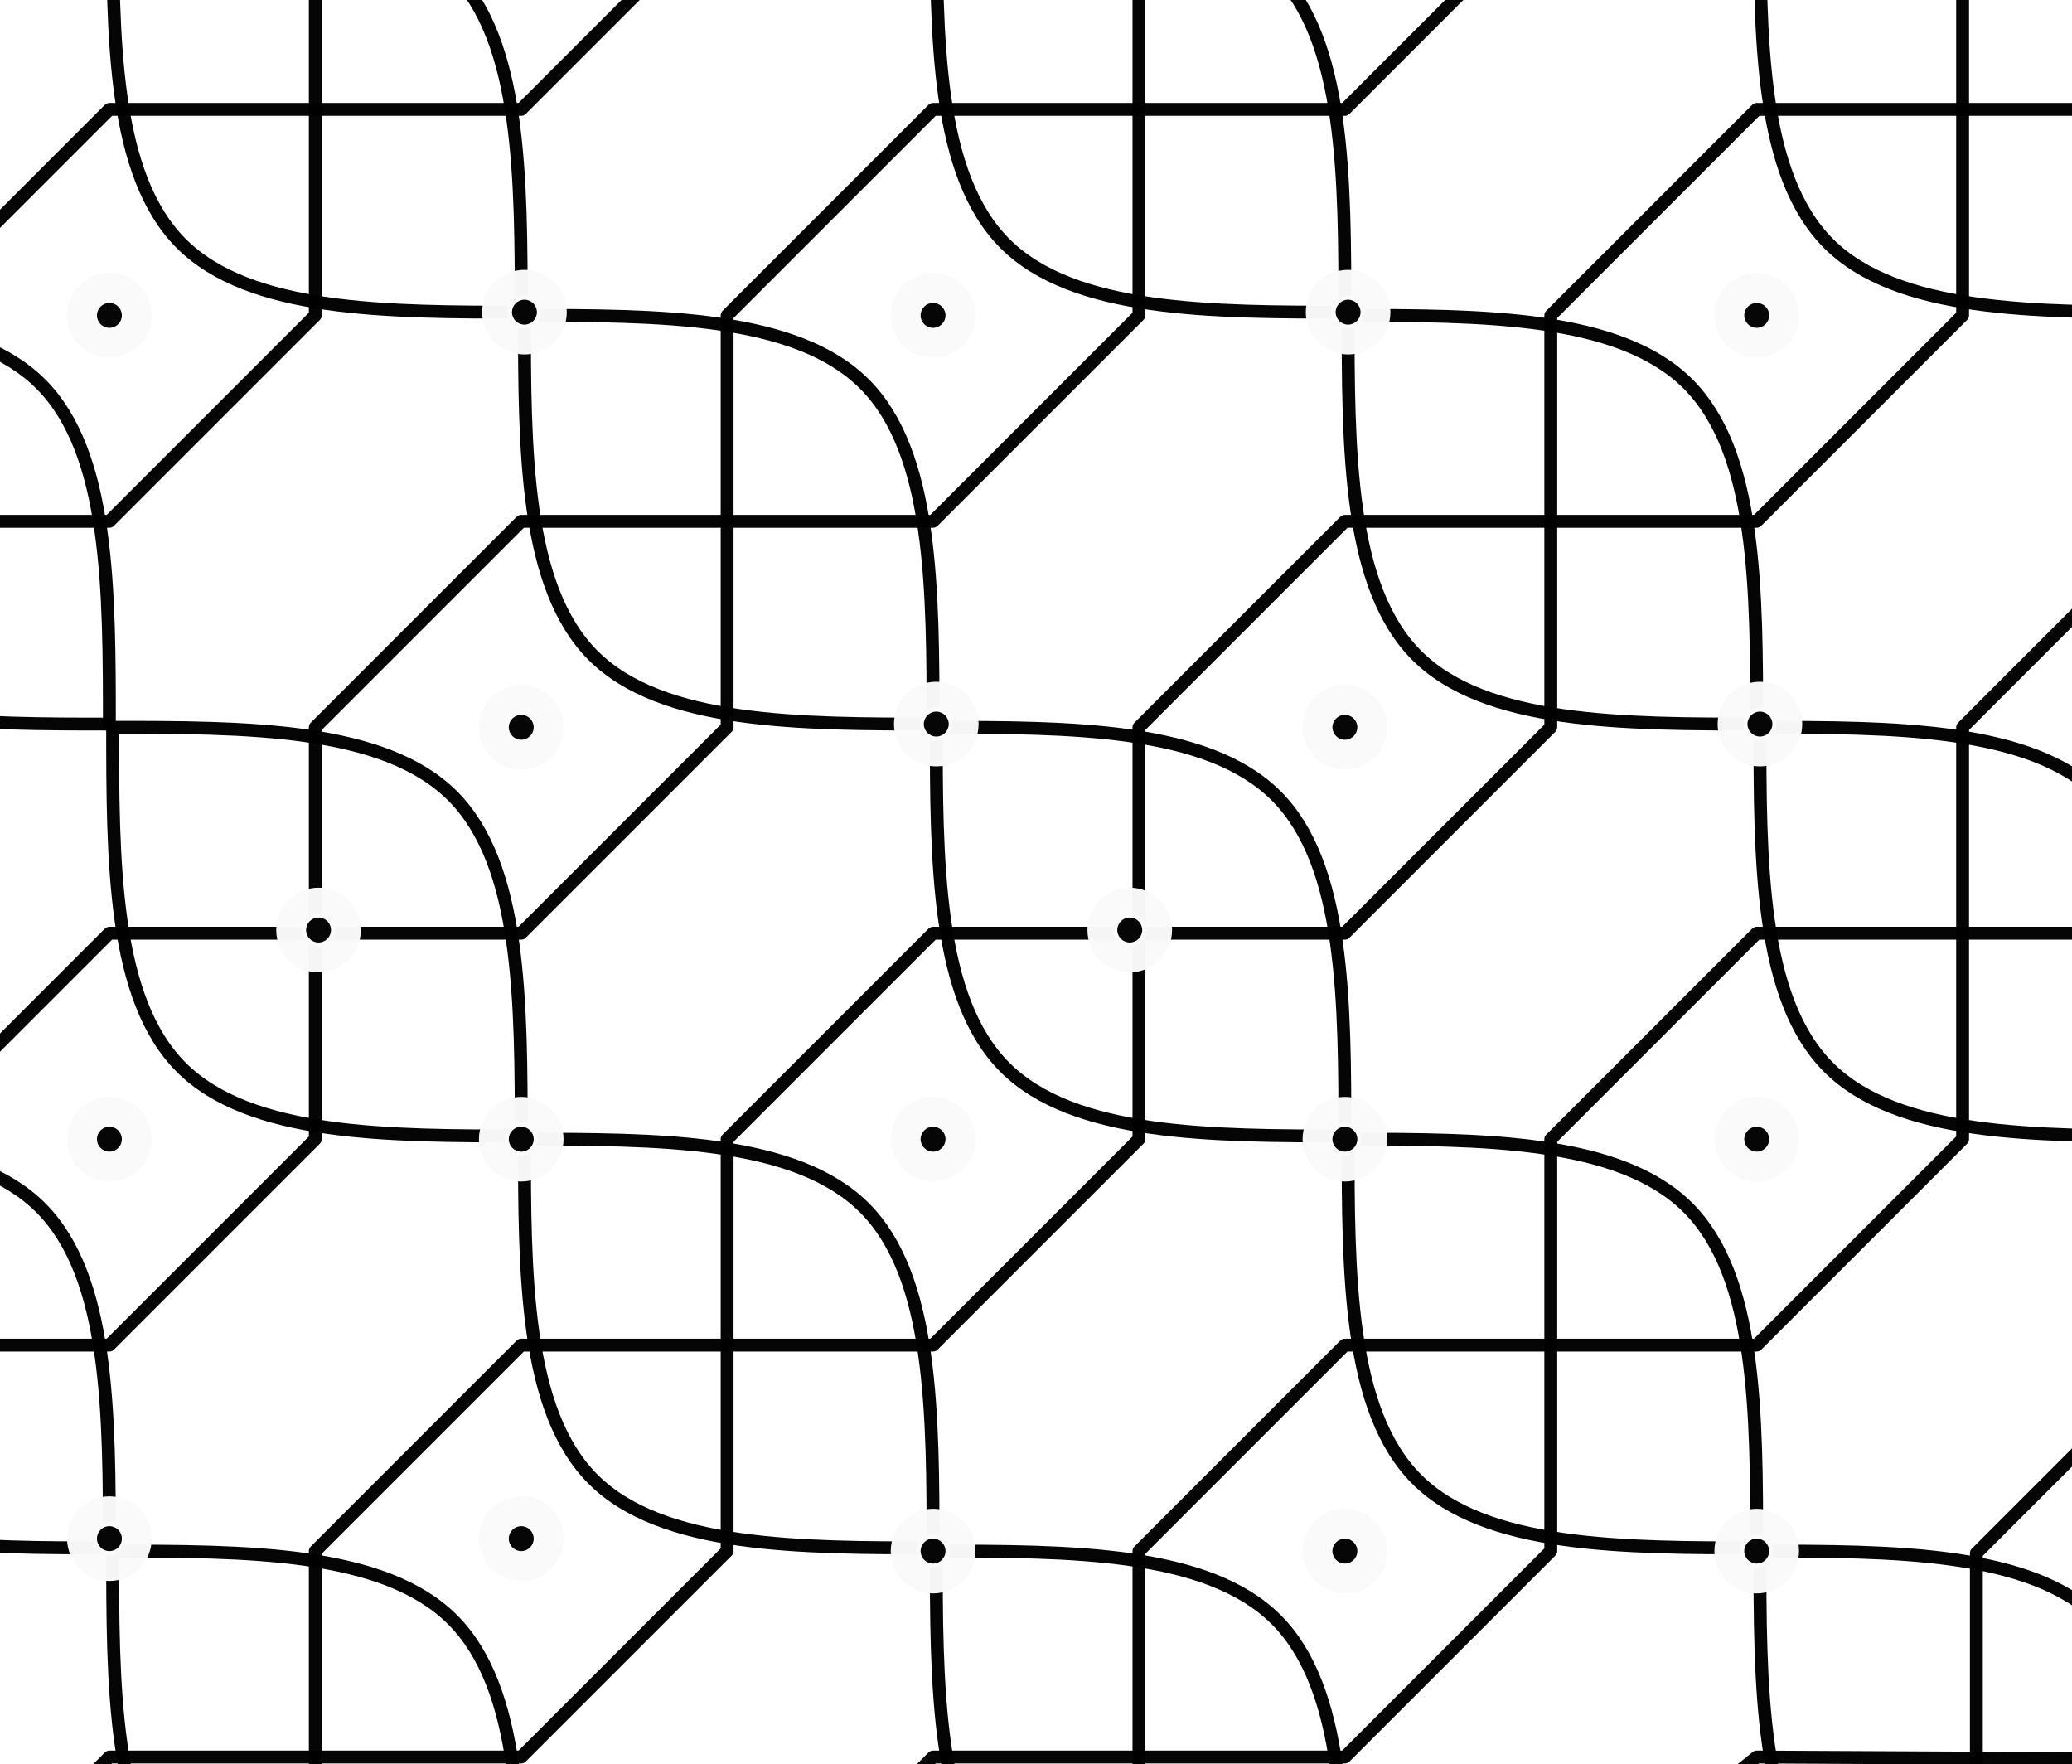
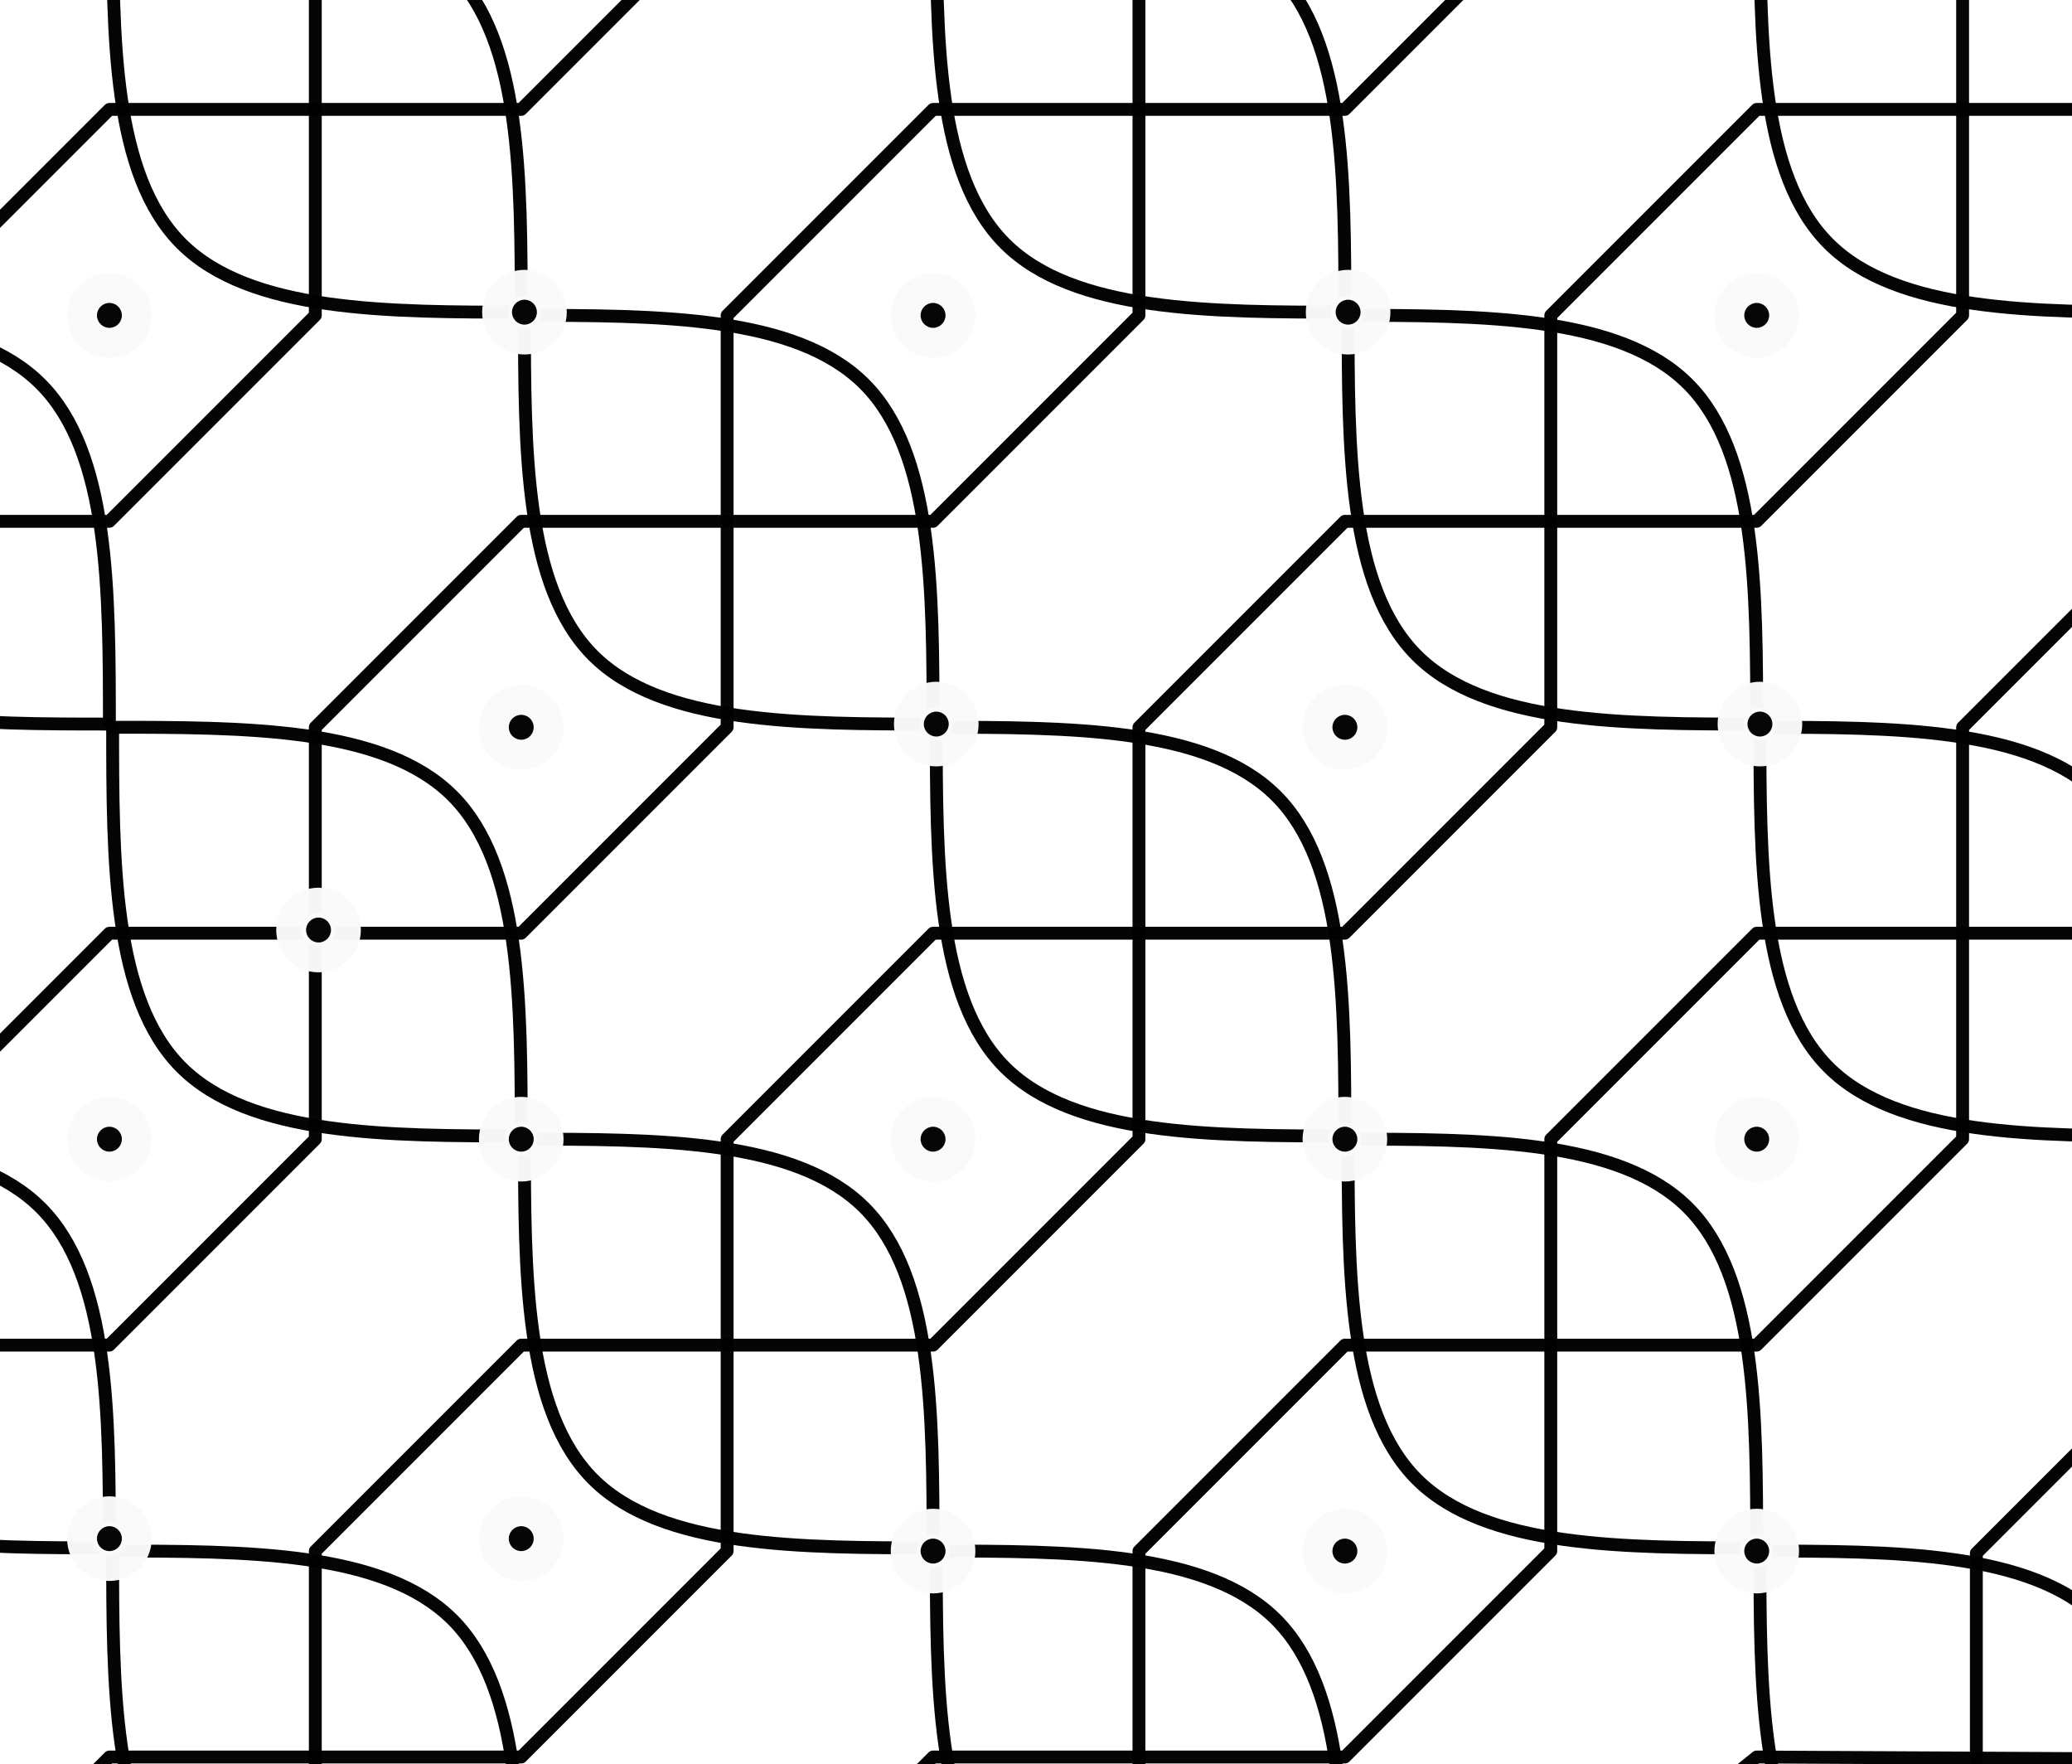
<svg xmlns="http://www.w3.org/2000/svg" width="40.25mm" height="34.25mm" viewBox="0 0 40.25 34.25" version="1.1" id="svg8">
  <defs id="defs2">
    </defs>
  <g id="layer2">
    <path style="fill:none;stroke:#000000;stroke-width:0.25;stroke-linejoin:round;stroke-opacity:0.98" d="m 46.125,-1.875 -4,4 h -8 l -4,4 v 8 l -4,4 h -8 l -4,4 v 8 l -4,4 H 2.125 l -3,3" id="path1053" />
    <path style="fill:none;stroke:#000000;stroke-width:0.25;stroke-linejoin:round;stroke-opacity:0.98" d="m 42.125,-5.875 -4,4 v 8 l -4,4 h -8 l -4,4 v 8 l -4,4 h -8 l -4,4 v 8" id="path1055" />
    <path style="fill:none;stroke:#000000;stroke-width:0.25;stroke-linejoin:round;stroke-opacity:0.98" d="m 44,148 c 0,-2.666 0,-5.333 1.333,-6.667 1.333,-1.333 4,-1.333 6.667,-1.333" id="path1388" transform="matrix(-1,0,0,1,78.12499,-133.875)" />
    <path style="fill:none;stroke:#000000;stroke-width:0.25;stroke-linejoin:round;stroke-opacity:0.98" d="m 51.937,139.938 c 0,2.666 0,5.333 -1.333,6.667 -1.333,1.333 -4,1.333 -6.667,1.333" id="path1388-8" transform="matrix(-1,0,0,1,78.12499,-133.875)" />
    <path style="fill:none;stroke:#000000;stroke-width:0.25;stroke-linejoin:round;stroke-opacity:0.98" d="m 52,140 c 0,-2.666 0,-5.333 1.333,-6.667 1.333,-1.333 4,-1.333 6.667,-1.333" id="path1388-6" transform="matrix(-1,0,0,1,78.12499,-133.875)" />
    <path style="fill:none;stroke:#000000;stroke-width:0.25;stroke-linejoin:round;stroke-opacity:0.98" d="m 59.937,131.938 c 0,2.666 0,5.333 -1.333,6.667 -1.333,1.333 -4,1.333 -6.667,1.333" id="path1388-8-5" transform="matrix(-1,0,0,1,78.12499,-133.875)" />
    <path style="fill:none;stroke:#000000;stroke-width:0.25;stroke-linejoin:round;stroke-opacity:0.98" d="m 36,140 c 0,-2.666 0,-5.333 1.333,-6.667 1.333,-1.333 4,-1.333 6.667,-1.333" id="path1388-1" transform="matrix(-1,0,0,1,78.12499,-133.875)" />
    <path style="fill:none;stroke:#000000;stroke-width:0.25;stroke-linejoin:round;stroke-opacity:0.98" d="m 43.937,131.938 c 0,2.666 0,5.333 -1.333,6.667 -1.333,1.333 -4,1.333 -6.667,1.333" id="path1388-8-6" transform="matrix(-1,0,0,1,78.12499,-133.875)" />
    <path style="fill:none;stroke:#000000;stroke-width:0.25;stroke-linejoin:round;stroke-opacity:0.98" d="m 36,156 c 0,-2.666 0,-5.333 1.333,-6.667 1.333,-1.333 4,-1.333 6.667,-1.333" id="path1388-2" transform="matrix(-1,0,0,1,78.12499,-133.875)" />
    <path style="fill:none;stroke:#000000;stroke-width:0.25;stroke-linejoin:round;stroke-opacity:0.98" d="m 43.937,147.938 c 0,2.666 0,5.333 -1.333,6.667 -1.333,1.333 -4,1.333 -6.667,1.333" id="path1388-8-4" transform="matrix(-1,0,0,1,78.12499,-133.875)" />
    <path style="fill:none;stroke:#000000;stroke-width:0.25;stroke-linejoin:round;stroke-opacity:0.98" d="m 36,172 c 0,-2.666 0,-5.333 1.333,-6.667 1.333,-1.333 4,-1.333 6.667,-1.333" id="path1388-80" transform="matrix(-1,0,0,1,78.12499,-133.875)" />
    <path style="fill:none;stroke:#000000;stroke-width:0.25;stroke-linejoin:round;stroke-opacity:0.98" d="m 43.937,163.938 c 0,2.666 0,5.333 -1.333,6.667 -1.333,1.333 -4,1.333 -6.667,1.333" id="path1388-8-9" transform="matrix(-1,0,0,1,78.12499,-133.875)" />
    <path style="fill:none;stroke:#000000;stroke-width:0.25;stroke-linejoin:round;stroke-opacity:0.98" d="m 44,164 c 0,-2.666 0,-5.333 1.333,-6.667 1.333,-1.333 4,-1.333 6.667,-1.333" id="path1388-67" transform="matrix(-1,0,0,1,78.12499,-133.875)" />
    <path style="fill:none;stroke:#000000;stroke-width:0.25;stroke-linejoin:round;stroke-opacity:0.98" d="m 51.937,155.938 c 0,2.666 0,5.333 -1.333,6.667 -1.333,1.333 -4,1.333 -6.667,1.333" id="path1388-8-7" transform="matrix(-1,0,0,1,78.12499,-133.875)" />
    <path style="fill:none;stroke:#000000;stroke-width:0.25;stroke-linejoin:round;stroke-opacity:0.98" d="m 52,156 c 0,-2.666 0,-5.333 1.333,-6.667 1.333,-1.333 4,-1.333 6.667,-1.333" id="path1388-3" transform="matrix(-1,0,0,1,78.12499,-133.875)" />
    <path style="fill:none;stroke:#000000;stroke-width:0.25;stroke-linejoin:round;stroke-opacity:0.98" d="m 59.937,147.938 c 0,2.666 0,5.333 -1.333,6.667 -1.333,1.333 -4,1.333 -6.667,1.333" id="path1388-8-56" transform="matrix(-1,0,0,1,78.12499,-133.875)" />
    <path style="fill:none;stroke:#000000;stroke-width:0.25;stroke-linejoin:round;stroke-opacity:0.98" d="m 60,148 c 0,-2.666 0,-5.333 1.333,-6.667 1.333,-1.333 4,-1.333 6.667,-1.333" id="path1388-0" transform="matrix(-1,0,0,1,78.12499,-133.875)" />
    <path style="fill:none;stroke:#000000;stroke-width:0.25;stroke-linejoin:round;stroke-opacity:0.98" d="m 67.937,139.938 c 0,2.666 0,5.333 -1.333,6.667 -1.333,1.333 -4,1.333 -6.667,1.333" id="path1388-8-3" transform="matrix(-1,0,0,1,78.12499,-133.875)" />
    <path style="fill:none;stroke:#000000;stroke-width:0.25;stroke-linejoin:round;stroke-opacity:0.98" d="m 68,140 c 0,-2.666 0,-5.333 1.333,-6.667 1.333,-1.333 4,-1.333 6.667,-1.333" id="path1388-18" transform="matrix(-1,0,0,1,78.12499,-133.875)" />
    <path style="fill:none;stroke:#000000;stroke-width:0.25;stroke-linejoin:round;stroke-opacity:0.98" d="m 75.937,131.938 c 0,2.666 0,5.333 -1.333,6.667 -1.333,1.333 -4,1.333 -6.667,1.333" id="path1388-8-0" transform="matrix(-1,0,0,1,78.12499,-133.875)" />
    <path style="fill:none;stroke:#000000;stroke-width:0.25;stroke-linejoin:round;stroke-opacity:0.98" d="m 52,172 c 0,-2.666 0,-5.333 1.333,-6.667 1.333,-1.333 4,-1.333 6.667,-1.333" id="path1388-674" transform="matrix(-1,0,0,1,78.12499,-133.875)" />
    <path style="fill:none;stroke:#000000;stroke-width:0.25;stroke-linejoin:round;stroke-opacity:0.98" d="m 59.937,163.938 c 0,2.666 0,5.333 -1.333,6.667 -1.333,1.333 -4,1.333 -6.667,1.333" id="path1388-8-1" transform="matrix(-1,0,0,1,78.12499,-133.875)" />
    <path style="fill:none;stroke:#000000;stroke-width:0.25;stroke-linejoin:round;stroke-opacity:0.98" d="m 60,164 c 0,-2.666 0,-5.333 1.333,-6.667 1.333,-1.333 4,-1.333 6.667,-1.333" id="path1388-7" transform="matrix(-1,0,0,1,78.12499,-133.875)" />
    <path style="fill:none;stroke:#000000;stroke-width:0.25;stroke-linejoin:round;stroke-opacity:0.98" d="m 67.937,155.938 c 0,2.666 0,5.333 -1.333,6.667 -1.333,1.333 -4,1.333 -6.667,1.333" id="path1388-8-2" transform="matrix(-1,0,0,1,78.12499,-133.875)" />
    <path style="fill:none;stroke:#000000;stroke-width:0.25;stroke-linejoin:round;stroke-opacity:0.98" d="m 68,156 c 0,-2.666 0,-5.333 1.333,-6.667 1.333,-1.333 4,-1.333 6.667,-1.333" id="path1388-30" transform="matrix(-1,0,0,1,78.12499,-133.875)" />
    <path style="fill:none;stroke:#000000;stroke-width:0.25;stroke-linejoin:round;stroke-opacity:0.98" d="m 75.937,147.938 c 0,2.666 0,5.333 -1.333,6.667 -1.333,1.333 -4,1.333 -6.667,1.333" id="path1388-8-15" transform="matrix(-1,0,0,1,78.12499,-133.875)" />
    <path style="fill:none;stroke:#000000;stroke-width:0.25;stroke-linejoin:round;stroke-opacity:0.98" d="m 76,148 c 0,-2.666 0,-5.333 1.333,-6.667 1.333,-1.333 4,-1.333 6.667,-1.333" id="path1388-5" transform="matrix(-1,0,0,1,78.12499,-133.875)" />
    <path style="fill:none;stroke:#000000;stroke-width:0.25;stroke-linejoin:round;stroke-opacity:0.98" d="m 83.937,139.938 c 0,2.666 0,5.333 -1.333,6.667 -1.333,1.333 -4,1.333 -6.667,1.333" id="path1388-8-8" transform="matrix(-1,0,0,1,78.12499,-133.875)" />
    <path style="fill:none;stroke:#000000;stroke-width:0.25;stroke-linejoin:round;stroke-opacity:0.98" d="m 68,172 c 0,-2.666 0,-5.333 1.333,-6.667 1.333,-1.333 4,-1.333 6.667,-1.333" id="path1388-4" transform="matrix(-1,0,0,1,78.12499,-133.875)" />
    <path style="fill:none;stroke:#000000;stroke-width:0.25;stroke-linejoin:round;stroke-opacity:0.98" d="m 75.937,163.938 c 0,2.666 0,5.333 -1.333,6.667 -1.333,1.333 -4,1.333 -6.667,1.333" id="path1388-8-42" transform="matrix(-1,0,0,1,78.12499,-133.875)" />
    <path style="fill:none;stroke:#000000;stroke-width:0.25;stroke-linejoin:round;stroke-opacity:0.98" d="m 76,164 c 0,-2.666 0,-5.333 1.333,-6.667 1.333,-1.333 4,-1.333 6.667,-1.333" id="path1388-49" transform="matrix(-1,0,0,1,78.12499,-133.875)" />
    <path style="fill:none;stroke:#000000;stroke-width:0.25;stroke-linejoin:round;stroke-opacity:0.98" d="m 83.937,155.938 c 0,2.666 0,5.333 -1.333,6.667 -1.333,1.333 -4,1.333 -6.667,1.333" id="path1388-8-96" transform="matrix(-1,0,0,1,78.12499,-133.875)" />
    <path style="fill:none;stroke:#000000;stroke-width:0.25;stroke-linejoin:round;stroke-opacity:0.98" d="m 30.125,-5.875 v 4 l -4,4 h -8 l -4,4 v 8 l -4,4 H 2.125 l -4,4 v 8 l -4,4" id="path1053-4" />
    <path style="fill:none;stroke:#000000;stroke-width:0.25;stroke-linejoin:round;stroke-opacity:0.98" d="m 26.125,-5.875 -4,4 v 8 l -4,4 h -8 l -4,4 v 8 l -4,4 h -8" id="path1055-8" />
    <path style="fill:none;stroke:#000000;stroke-width:0.25;stroke-linejoin:round;stroke-opacity:0.98" d="m 14.125,-5.875 v 4 l -4,4 H 2.125 l -4,4 v 8" id="path1053-8" />
    <path style="fill:none;stroke:#000000;stroke-width:0.25;stroke-linejoin:round;stroke-opacity:0.98" d="m 10.125,-5.875 -4,4 v 8 l -4,4 h -8" id="path1055-2" />
    <path style="fill:none;stroke:#000000;stroke-width:0.25;stroke-linejoin:round;stroke-opacity:0.98" d="m 46.125,18.125 -12,-10e-6 -4,4 v 8 l -4,4 -8,-8e-6 -3,3" id="path1053-45" />
    <path style="fill:none;stroke:#000000;stroke-width:0.25;stroke-linejoin:round;stroke-opacity:0.98" d="m 42.125,10.125 -4,4 v 8 l -4,4 h -8 l -4,4 v 8" id="path1055-5" />
    <path style="fill:none;stroke:#000000;stroke-width:0.25;stroke-linejoin:round;stroke-opacity:0.98" d="m 42.392,26.166 -4,4 v 8" id="path1053-1" />
    <path style="fill:none;stroke:#000000;stroke-width:0.25;stroke-linejoin:round;stroke-opacity:0.98" d="m 42.392,34.166 -8.267,-0.041 -3,2.422" id="path1055-7" />
  </g>
  <g id="layer1" transform="translate(-35.87499,-131.875)" style="display:inline">
    <g id="g943-9-7-9-5-9-1-2-062-2-8" transform="translate(14.05185,9.863006)" style="stroke-width:1;stroke-miterlimit:4;stroke-dasharray:none">
      <circle style="fill:#fafafa;fill-opacity:0.98;stroke:#fafafa;stroke-width:1;stroke-linejoin:round;stroke-miterlimit:4;stroke-dasharray:none;stroke-dashoffset:37.795;stroke-opacity:0.98;paint-order:normal" id="path865-5-6-85-9-6-7-2-5-3-4-93-5-3-1-0-6-87-4-4-8" cx="32.011" cy="128.075" r="0.322" />
      <circle style="fill:#000000;fill-opacity:0.976;stroke:none;stroke-width:1;stroke-linejoin:round;stroke-miterlimit:4;stroke-dasharray:none;stroke-dashoffset:37.795;paint-order:normal" id="path865-5-6-85-9-6-7-2-5-3-5-6-8-2-6-0-8-5-9-3-0" cx="32.011" cy="128.075" r="0.242" />
    </g>
    <g id="g943-9-7-9-5-9-1-2-062-2-7" transform="translate(21.98935,9.925498)" style="stroke-width:1;stroke-miterlimit:4;stroke-dasharray:none">
      <circle style="fill:#fafafa;fill-opacity:0.98;stroke:#fafafa;stroke-width:1;stroke-linejoin:round;stroke-miterlimit:4;stroke-dasharray:none;stroke-dashoffset:37.795;stroke-opacity:0.98;paint-order:normal" id="path865-5-6-85-9-6-7-2-5-3-4-93-5-3-1-0-6-87-4-4-4" cx="32.011" cy="128.075" r="0.322" />
      <circle style="fill:#000000;fill-opacity:0.976;stroke:none;stroke-width:1;stroke-linejoin:round;stroke-miterlimit:4;stroke-dasharray:none;stroke-dashoffset:37.795;paint-order:normal" id="path865-5-6-85-9-6-7-2-5-3-5-6-8-2-6-0-8-5-9-3-6" cx="32.011" cy="128.075" r="0.242" />
    </g>
    <g id="g943-9-7-9-5-9-1-2-062-2-0" transform="translate(38.05185,17.86301)" style="stroke-width:1;stroke-miterlimit:4;stroke-dasharray:none">
      <circle style="fill:#fafafa;fill-opacity:0.98;stroke:#fafafa;stroke-width:1;stroke-linejoin:round;stroke-miterlimit:4;stroke-dasharray:none;stroke-dashoffset:37.795;stroke-opacity:0.98;paint-order:normal" id="path865-5-6-85-9-6-7-2-5-3-4-93-5-3-1-0-6-87-4-4-84" cx="32.011" cy="128.075" r="0.322" />
      <circle style="fill:#000000;fill-opacity:0.976;stroke:none;stroke-width:1;stroke-linejoin:round;stroke-miterlimit:4;stroke-dasharray:none;stroke-dashoffset:37.795;paint-order:normal" id="path865-5-6-85-9-6-7-2-5-3-5-6-8-2-6-0-8-5-9-3-9" cx="32.011" cy="128.075" r="0.242" />
    </g>
    <g id="g943-9-7-9-5-9-1-2-062-2-3" transform="translate(30.05185,9.863006)" style="stroke-width:1;stroke-miterlimit:4;stroke-dasharray:none">
      <circle style="fill:#fafafa;fill-opacity:0.98;stroke:#fafafa;stroke-width:1;stroke-linejoin:round;stroke-miterlimit:4;stroke-dasharray:none;stroke-dashoffset:37.795;stroke-opacity:0.98;paint-order:normal" id="path865-5-6-85-9-6-7-2-5-3-4-93-5-3-1-0-6-87-4-4-0" cx="32.011" cy="128.075" r="0.322" />
      <circle style="fill:#000000;fill-opacity:0.976;stroke:none;stroke-width:1;stroke-linejoin:round;stroke-miterlimit:4;stroke-dasharray:none;stroke-dashoffset:37.795;paint-order:normal" id="path865-5-6-85-9-6-7-2-5-3-5-6-8-2-6-0-8-5-9-3-2" cx="32.011" cy="128.075" r="0.242" />
    </g>
    <g id="g943-9-7-9-5-9-1-2-062-2-5" transform="translate(13.98935,17.9255)" style="stroke-width:1;stroke-miterlimit:4;stroke-dasharray:none">
      <circle style="fill:#fafafa;fill-opacity:0.98;stroke:#fafafa;stroke-width:1;stroke-linejoin:round;stroke-miterlimit:4;stroke-dasharray:none;stroke-dashoffset:37.795;stroke-opacity:0.98;paint-order:normal" id="path865-5-6-85-9-6-7-2-5-3-4-93-5-3-1-0-6-87-4-4-81" cx="32.011" cy="128.075" r="0.322" />
      <circle style="fill:#000000;fill-opacity:0.976;stroke:none;stroke-width:1;stroke-linejoin:round;stroke-miterlimit:4;stroke-dasharray:none;stroke-dashoffset:37.795;paint-order:normal" id="path865-5-6-85-9-6-7-2-5-3-5-6-8-2-6-0-8-5-9-3-4" cx="32.011" cy="128.075" r="0.242" />
    </g>
    <g id="g943-9-7-9-5-9-1-2-062-2-87" transform="translate(22.05185,17.86301)" style="stroke-width:1;stroke-miterlimit:4;stroke-dasharray:none">
      <circle style="fill:#fafafa;fill-opacity:0.98;stroke:#fafafa;stroke-width:1;stroke-linejoin:round;stroke-miterlimit:4;stroke-dasharray:none;stroke-dashoffset:37.795;stroke-opacity:0.98;paint-order:normal" id="path865-5-6-85-9-6-7-2-5-3-4-93-5-3-1-0-6-87-4-4-41" cx="32.011" cy="128.075" r="0.322" />
      <circle style="fill:#000000;fill-opacity:0.976;stroke:none;stroke-width:1;stroke-linejoin:round;stroke-miterlimit:4;stroke-dasharray:none;stroke-dashoffset:37.795;paint-order:normal" id="path865-5-6-85-9-6-7-2-5-3-5-6-8-2-6-0-8-5-9-3-27" cx="32.011" cy="128.075" r="0.242" />
    </g>
    <g id="g943-9-7-9-5-9-1-2-062-2-50" transform="translate(10.05185,21.86301)" style="stroke-width:1;stroke-miterlimit:4;stroke-dasharray:none">
      <circle style="fill:#fafafa;fill-opacity:0.98;stroke:#fafafa;stroke-width:1;stroke-linejoin:round;stroke-miterlimit:4;stroke-dasharray:none;stroke-dashoffset:37.795;stroke-opacity:0.98;paint-order:normal" id="path865-5-6-85-9-6-7-2-5-3-4-93-5-3-1-0-6-87-4-4-01" cx="32.011" cy="128.075" r="0.322" />
      <circle style="fill:#000000;fill-opacity:0.976;stroke:none;stroke-width:1;stroke-linejoin:round;stroke-miterlimit:4;stroke-dasharray:none;stroke-dashoffset:37.795;paint-order:normal" id="path865-5-6-85-9-6-7-2-5-3-5-6-8-2-6-0-8-5-9-3-04" cx="32.011" cy="128.075" r="0.242" />
    </g>
    <g id="g943-9-7-9-5-9-1-2-062-2-94" transform="translate(21.98935,25.9255)" style="stroke-width:1;stroke-miterlimit:4;stroke-dasharray:none">
      <circle style="fill:#fafafa;fill-opacity:0.98;stroke:#fafafa;stroke-width:1;stroke-linejoin:round;stroke-miterlimit:4;stroke-dasharray:none;stroke-dashoffset:37.795;stroke-opacity:0.98;paint-order:normal" id="path865-5-6-85-9-6-7-2-5-3-4-93-5-3-1-0-6-87-4-4-56" cx="32.011" cy="128.075" r="0.322" />
      <circle style="fill:#000000;fill-opacity:0.976;stroke:none;stroke-width:1;stroke-linejoin:round;stroke-miterlimit:4;stroke-dasharray:none;stroke-dashoffset:37.795;paint-order:normal" id="path865-5-6-85-9-6-7-2-5-3-5-6-8-2-6-0-8-5-9-3-95" cx="32.011" cy="128.075" r="0.242" />
    </g>
-     <g id="g943-9-7-9-5-9-1-2-062-2-730" transform="translate(25.81011,21.86301)" style="stroke-width:1;stroke-miterlimit:4;stroke-dasharray:none">
-       <circle style="fill:#fafafa;fill-opacity:0.98;stroke:#fafafa;stroke-width:1;stroke-linejoin:round;stroke-miterlimit:4;stroke-dasharray:none;stroke-dashoffset:37.795;stroke-opacity:0.98;paint-order:normal" id="path865-5-6-85-9-6-7-2-5-3-4-93-5-3-1-0-6-87-4-4-3" cx="32.011" cy="128.075" r="0.322" />
-       <circle style="fill:#000000;fill-opacity:0.976;stroke:none;stroke-width:1;stroke-linejoin:round;stroke-miterlimit:4;stroke-dasharray:none;stroke-dashoffset:37.795;paint-order:normal" id="path865-5-6-85-9-6-7-2-5-3-5-6-8-2-6-0-8-5-9-3-62" cx="32.011" cy="128.075" r="0.242" />
-     </g>
    <g id="g943-9-7-9-5-9-1-2-062-2-843" transform="translate(29.98935,25.9255)" style="stroke-width:1;stroke-miterlimit:4;stroke-dasharray:none">
      <circle style="fill:#fafafa;fill-opacity:0.98;stroke:#fafafa;stroke-width:1;stroke-linejoin:round;stroke-miterlimit:4;stroke-dasharray:none;stroke-dashoffset:37.795;stroke-opacity:0.98;paint-order:normal" id="path865-5-6-85-9-6-7-2-5-3-4-93-5-3-1-0-6-87-4-4-51" cx="32.011" cy="128.075" r="0.322" />
      <circle style="fill:#000000;fill-opacity:0.976;stroke:none;stroke-width:1;stroke-linejoin:round;stroke-miterlimit:4;stroke-dasharray:none;stroke-dashoffset:37.795;paint-order:normal" id="path865-5-6-85-9-6-7-2-5-3-5-6-8-2-6-0-8-5-9-3-3" cx="32.011" cy="128.075" r="0.242" />
    </g>
    <g id="g943-9-7-9-5-9-1-2-062-2-18" transform="translate(13.98935,33.68376)" style="stroke-width:1;stroke-miterlimit:4;stroke-dasharray:none">
      <circle style="fill:#fafafa;fill-opacity:0.98;stroke:#fafafa;stroke-width:1;stroke-linejoin:round;stroke-miterlimit:4;stroke-dasharray:none;stroke-dashoffset:37.795;stroke-opacity:0.98;paint-order:normal" id="path865-5-6-85-9-6-7-2-5-3-4-93-5-3-1-0-6-87-4-4-89" cx="32.011" cy="128.075" r="0.322" />
      <circle style="fill:#000000;fill-opacity:0.976;stroke:none;stroke-width:1;stroke-linejoin:round;stroke-miterlimit:4;stroke-dasharray:none;stroke-dashoffset:37.795;paint-order:normal" id="path865-5-6-85-9-6-7-2-5-3-5-6-8-2-6-0-8-5-9-3-21" cx="32.011" cy="128.075" r="0.242" />
    </g>
    <g id="g943-9-7-9-5-9-1-2-062-2-2" transform="translate(13.98935,25.9255)" style="stroke-width:1;stroke-miterlimit:4;stroke-dasharray:none">
      <circle style="fill:#fafafa;fill-opacity:0.98;stroke:#fafafa;stroke-width:1;stroke-linejoin:round;stroke-miterlimit:4;stroke-dasharray:none;stroke-dashoffset:37.795;stroke-opacity:0.98;paint-order:normal" id="path865-5-6-85-9-6-7-2-5-3-4-93-5-3-1-0-6-87-4-4-6" cx="32.011" cy="128.075" r="0.322" />
      <circle style="fill:#000000;fill-opacity:0.976;stroke:none;stroke-width:1;stroke-linejoin:round;stroke-miterlimit:4;stroke-dasharray:none;stroke-dashoffset:37.795;paint-order:normal" id="path865-5-6-85-9-6-7-2-5-3-5-6-8-2-6-0-8-5-9-3-45" cx="32.011" cy="128.075" r="0.242" />
    </g>
    <g id="g943-9-7-9-5-9-1-2-062-2-93" transform="translate(37.98935,33.92551)" style="stroke-width:1;stroke-miterlimit:4;stroke-dasharray:none">
      <circle style="fill:#fafafa;fill-opacity:0.98;stroke:#fafafa;stroke-width:1;stroke-linejoin:round;stroke-miterlimit:4;stroke-dasharray:none;stroke-dashoffset:37.795;stroke-opacity:0.98;paint-order:normal" id="path865-5-6-85-9-6-7-2-5-3-4-93-5-3-1-0-6-87-4-4-2" cx="32.011" cy="128.075" r="0.322" />
      <circle style="fill:#000000;fill-opacity:0.976;stroke:none;stroke-width:1;stroke-linejoin:round;stroke-miterlimit:4;stroke-dasharray:none;stroke-dashoffset:37.795;paint-order:normal" id="path865-5-6-85-9-6-7-2-5-3-5-6-8-2-6-0-8-5-9-3-43" cx="32.011" cy="128.075" r="0.242" />
    </g>
    <g id="g943-9-7-9-5-9-1-2-062-2-30" transform="translate(5.989354,25.9255)" style="stroke-width:1;stroke-miterlimit:4;stroke-dasharray:none">
      <circle style="fill:#fafafa;fill-opacity:0.98;stroke:#fafafa;stroke-width:1;stroke-linejoin:round;stroke-miterlimit:4;stroke-dasharray:none;stroke-dashoffset:37.795;stroke-opacity:0.98;paint-order:normal" id="path865-5-6-85-9-6-7-2-5-3-4-93-5-3-1-0-6-87-4-4-24" cx="32.011" cy="128.075" r="0.322" />
      <circle style="fill:#000000;fill-opacity:0.976;stroke:none;stroke-width:1;stroke-linejoin:round;stroke-miterlimit:4;stroke-dasharray:none;stroke-dashoffset:37.795;paint-order:normal" id="path865-5-6-85-9-6-7-2-5-3-5-6-8-2-6-0-8-5-9-3-37" cx="32.011" cy="128.075" r="0.242" />
    </g>
    <g id="g943-9-7-9-5-9-1-2-062-2-181" transform="translate(29.98935,33.9255)" style="stroke-width:1;stroke-miterlimit:4;stroke-dasharray:none">
      <circle style="fill:#fafafa;fill-opacity:0.98;stroke:#fafafa;stroke-width:1;stroke-linejoin:round;stroke-miterlimit:4;stroke-dasharray:none;stroke-dashoffset:37.795;stroke-opacity:0.98;paint-order:normal" id="path865-5-6-85-9-6-7-2-5-3-4-93-5-3-1-0-6-87-4-4-11" cx="32.011" cy="128.075" r="0.322" />
      <circle style="fill:#000000;fill-opacity:0.976;stroke:none;stroke-width:1;stroke-linejoin:round;stroke-miterlimit:4;stroke-dasharray:none;stroke-dashoffset:37.795;paint-order:normal" id="path865-5-6-85-9-6-7-2-5-3-5-6-8-2-6-0-8-5-9-3-97" cx="32.011" cy="128.075" r="0.242" />
    </g>
    <g id="g943-9-7-9-5-9-1-2-062-2-8-5" transform="translate(5.989351,1.925506)" style="stroke-width:1;stroke-miterlimit:4;stroke-dasharray:none">
      <circle style="fill:#fafafa;fill-opacity:0.98;stroke:#fafafa;stroke-width:1;stroke-linejoin:round;stroke-miterlimit:4;stroke-dasharray:none;stroke-dashoffset:37.795;stroke-opacity:0.98;paint-order:normal" id="path865-5-6-85-9-6-7-2-5-3-4-93-5-3-1-0-6-87-4-4-8-8" cx="32.011" cy="128.075" r="0.322" />
      <circle style="fill:#000000;fill-opacity:0.976;stroke:none;stroke-width:1;stroke-linejoin:round;stroke-miterlimit:4;stroke-dasharray:none;stroke-dashoffset:37.795;paint-order:normal" id="path865-5-6-85-9-6-7-2-5-3-5-6-8-2-6-0-8-5-9-3-0-3" cx="32.011" cy="128.075" r="0.242" />
    </g>
    <g id="g943-9-7-9-5-9-1-2-062-2-8-0" transform="translate(5.989354,9.925498)" style="stroke-width:1;stroke-miterlimit:4;stroke-dasharray:none">
      <circle style="fill:#fafafa;fill-opacity:0.98;stroke:#fafafa;stroke-width:1;stroke-linejoin:round;stroke-miterlimit:4;stroke-dasharray:none;stroke-dashoffset:37.795;stroke-opacity:0.98;paint-order:normal" id="path865-5-6-85-9-6-7-2-5-3-4-93-5-3-1-0-6-87-4-4-8-9" cx="32.011" cy="128.075" r="0.322" />
      <circle style="fill:#000000;fill-opacity:0.976;stroke:none;stroke-width:1;stroke-linejoin:round;stroke-miterlimit:4;stroke-dasharray:none;stroke-dashoffset:37.795;paint-order:normal" id="path865-5-6-85-9-6-7-2-5-3-5-6-8-2-6-0-8-5-9-3-0-1" cx="32.011" cy="128.075" r="0.242" />
    </g>
    <g id="g943-9-7-9-5-9-1-2-062-2-8-7" transform="translate(5.989354,33.68376)" style="stroke-width:1;stroke-miterlimit:4;stroke-dasharray:none">
      <circle style="fill:#fafafa;fill-opacity:0.98;stroke:#fafafa;stroke-width:1;stroke-linejoin:round;stroke-miterlimit:4;stroke-dasharray:none;stroke-dashoffset:37.795;stroke-opacity:0.98;paint-order:normal" id="path865-5-6-85-9-6-7-2-5-3-4-93-5-3-1-0-6-87-4-4-8-81" cx="32.011" cy="128.075" r="0.322" />
      <circle style="fill:#000000;fill-opacity:0.976;stroke:none;stroke-width:1;stroke-linejoin:round;stroke-miterlimit:4;stroke-dasharray:none;stroke-dashoffset:37.795;paint-order:normal" id="path865-5-6-85-9-6-7-2-5-3-5-6-8-2-6-0-8-5-9-3-0-10" cx="32.011" cy="128.075" r="0.242" />
    </g>
    <g id="g943-9-7-9-5-9-1-2-062-2-8-4" transform="translate(29.98935,17.9255)" style="stroke-width:1;stroke-miterlimit:4;stroke-dasharray:none">
      <circle style="fill:#fafafa;fill-opacity:0.98;stroke:#fafafa;stroke-width:1;stroke-linejoin:round;stroke-miterlimit:4;stroke-dasharray:none;stroke-dashoffset:37.795;stroke-opacity:0.98;paint-order:normal" id="path865-5-6-85-9-6-7-2-5-3-4-93-5-3-1-0-6-87-4-4-8-41" cx="32.011" cy="128.075" r="0.322" />
      <circle style="fill:#000000;fill-opacity:0.976;stroke:none;stroke-width:1;stroke-linejoin:round;stroke-miterlimit:4;stroke-dasharray:none;stroke-dashoffset:37.795;paint-order:normal" id="path865-5-6-85-9-6-7-2-5-3-5-6-8-2-6-0-8-5-9-3-0-39" cx="32.011" cy="128.075" r="0.242" />
    </g>
    <g id="g943-9-7-9-5-9-1-2-062-2-8-71" transform="translate(21.98935,33.9255)" style="stroke-width:1;stroke-miterlimit:4;stroke-dasharray:none">
      <circle style="fill:#fafafa;fill-opacity:0.98;stroke:#fafafa;stroke-width:1;stroke-linejoin:round;stroke-miterlimit:4;stroke-dasharray:none;stroke-dashoffset:37.795;stroke-opacity:0.98;paint-order:normal" id="path865-5-6-85-9-6-7-2-5-3-4-93-5-3-1-0-6-87-4-4-8-04" cx="32.011" cy="128.075" r="0.322" />
      <circle style="fill:#000000;fill-opacity:0.976;stroke:none;stroke-width:1;stroke-linejoin:round;stroke-miterlimit:4;stroke-dasharray:none;stroke-dashoffset:37.795;paint-order:normal" id="path865-5-6-85-9-6-7-2-5-3-5-6-8-2-6-0-8-5-9-3-0-81" cx="32.011" cy="128.075" r="0.242" />
    </g>
    <g id="g943-9-7-9-5-9-1-2-062-2-8-06" transform="translate(37.98935,25.9255)" style="stroke-width:1;stroke-miterlimit:4;stroke-dasharray:none">
      <circle style="fill:#fafafa;fill-opacity:0.98;stroke:#fafafa;stroke-width:1;stroke-linejoin:round;stroke-miterlimit:4;stroke-dasharray:none;stroke-dashoffset:37.795;stroke-opacity:0.98;paint-order:normal" id="path865-5-6-85-9-6-7-2-5-3-4-93-5-3-1-0-6-87-4-4-8-24" cx="32.011" cy="128.075" r="0.322" />
      <circle style="fill:#000000;fill-opacity:0.976;stroke:none;stroke-width:1;stroke-linejoin:round;stroke-miterlimit:4;stroke-dasharray:none;stroke-dashoffset:37.795;paint-order:normal" id="path865-5-6-85-9-6-7-2-5-3-5-6-8-2-6-0-8-5-9-3-0-34" cx="32.011" cy="128.075" r="0.242" />
    </g>
    <g id="g943-9-7-9-5-9-1-2-062-2-8-3" transform="translate(37.98935,9.925498)" style="stroke-width:1;stroke-miterlimit:4;stroke-dasharray:none">
      <circle style="fill:#fafafa;fill-opacity:0.98;stroke:#fafafa;stroke-width:1;stroke-linejoin:round;stroke-miterlimit:4;stroke-dasharray:none;stroke-dashoffset:37.795;stroke-opacity:0.98;paint-order:normal" id="path865-5-6-85-9-6-7-2-5-3-4-93-5-3-1-0-6-87-4-4-8-76" cx="32.011" cy="128.075" r="0.322" />
      <circle style="fill:#000000;fill-opacity:0.976;stroke:none;stroke-width:1;stroke-linejoin:round;stroke-miterlimit:4;stroke-dasharray:none;stroke-dashoffset:37.795;paint-order:normal" id="path865-5-6-85-9-6-7-2-5-3-5-6-8-2-6-0-8-5-9-3-0-19" cx="32.011" cy="128.075" r="0.242" />
    </g>
  </g>
</svg>
